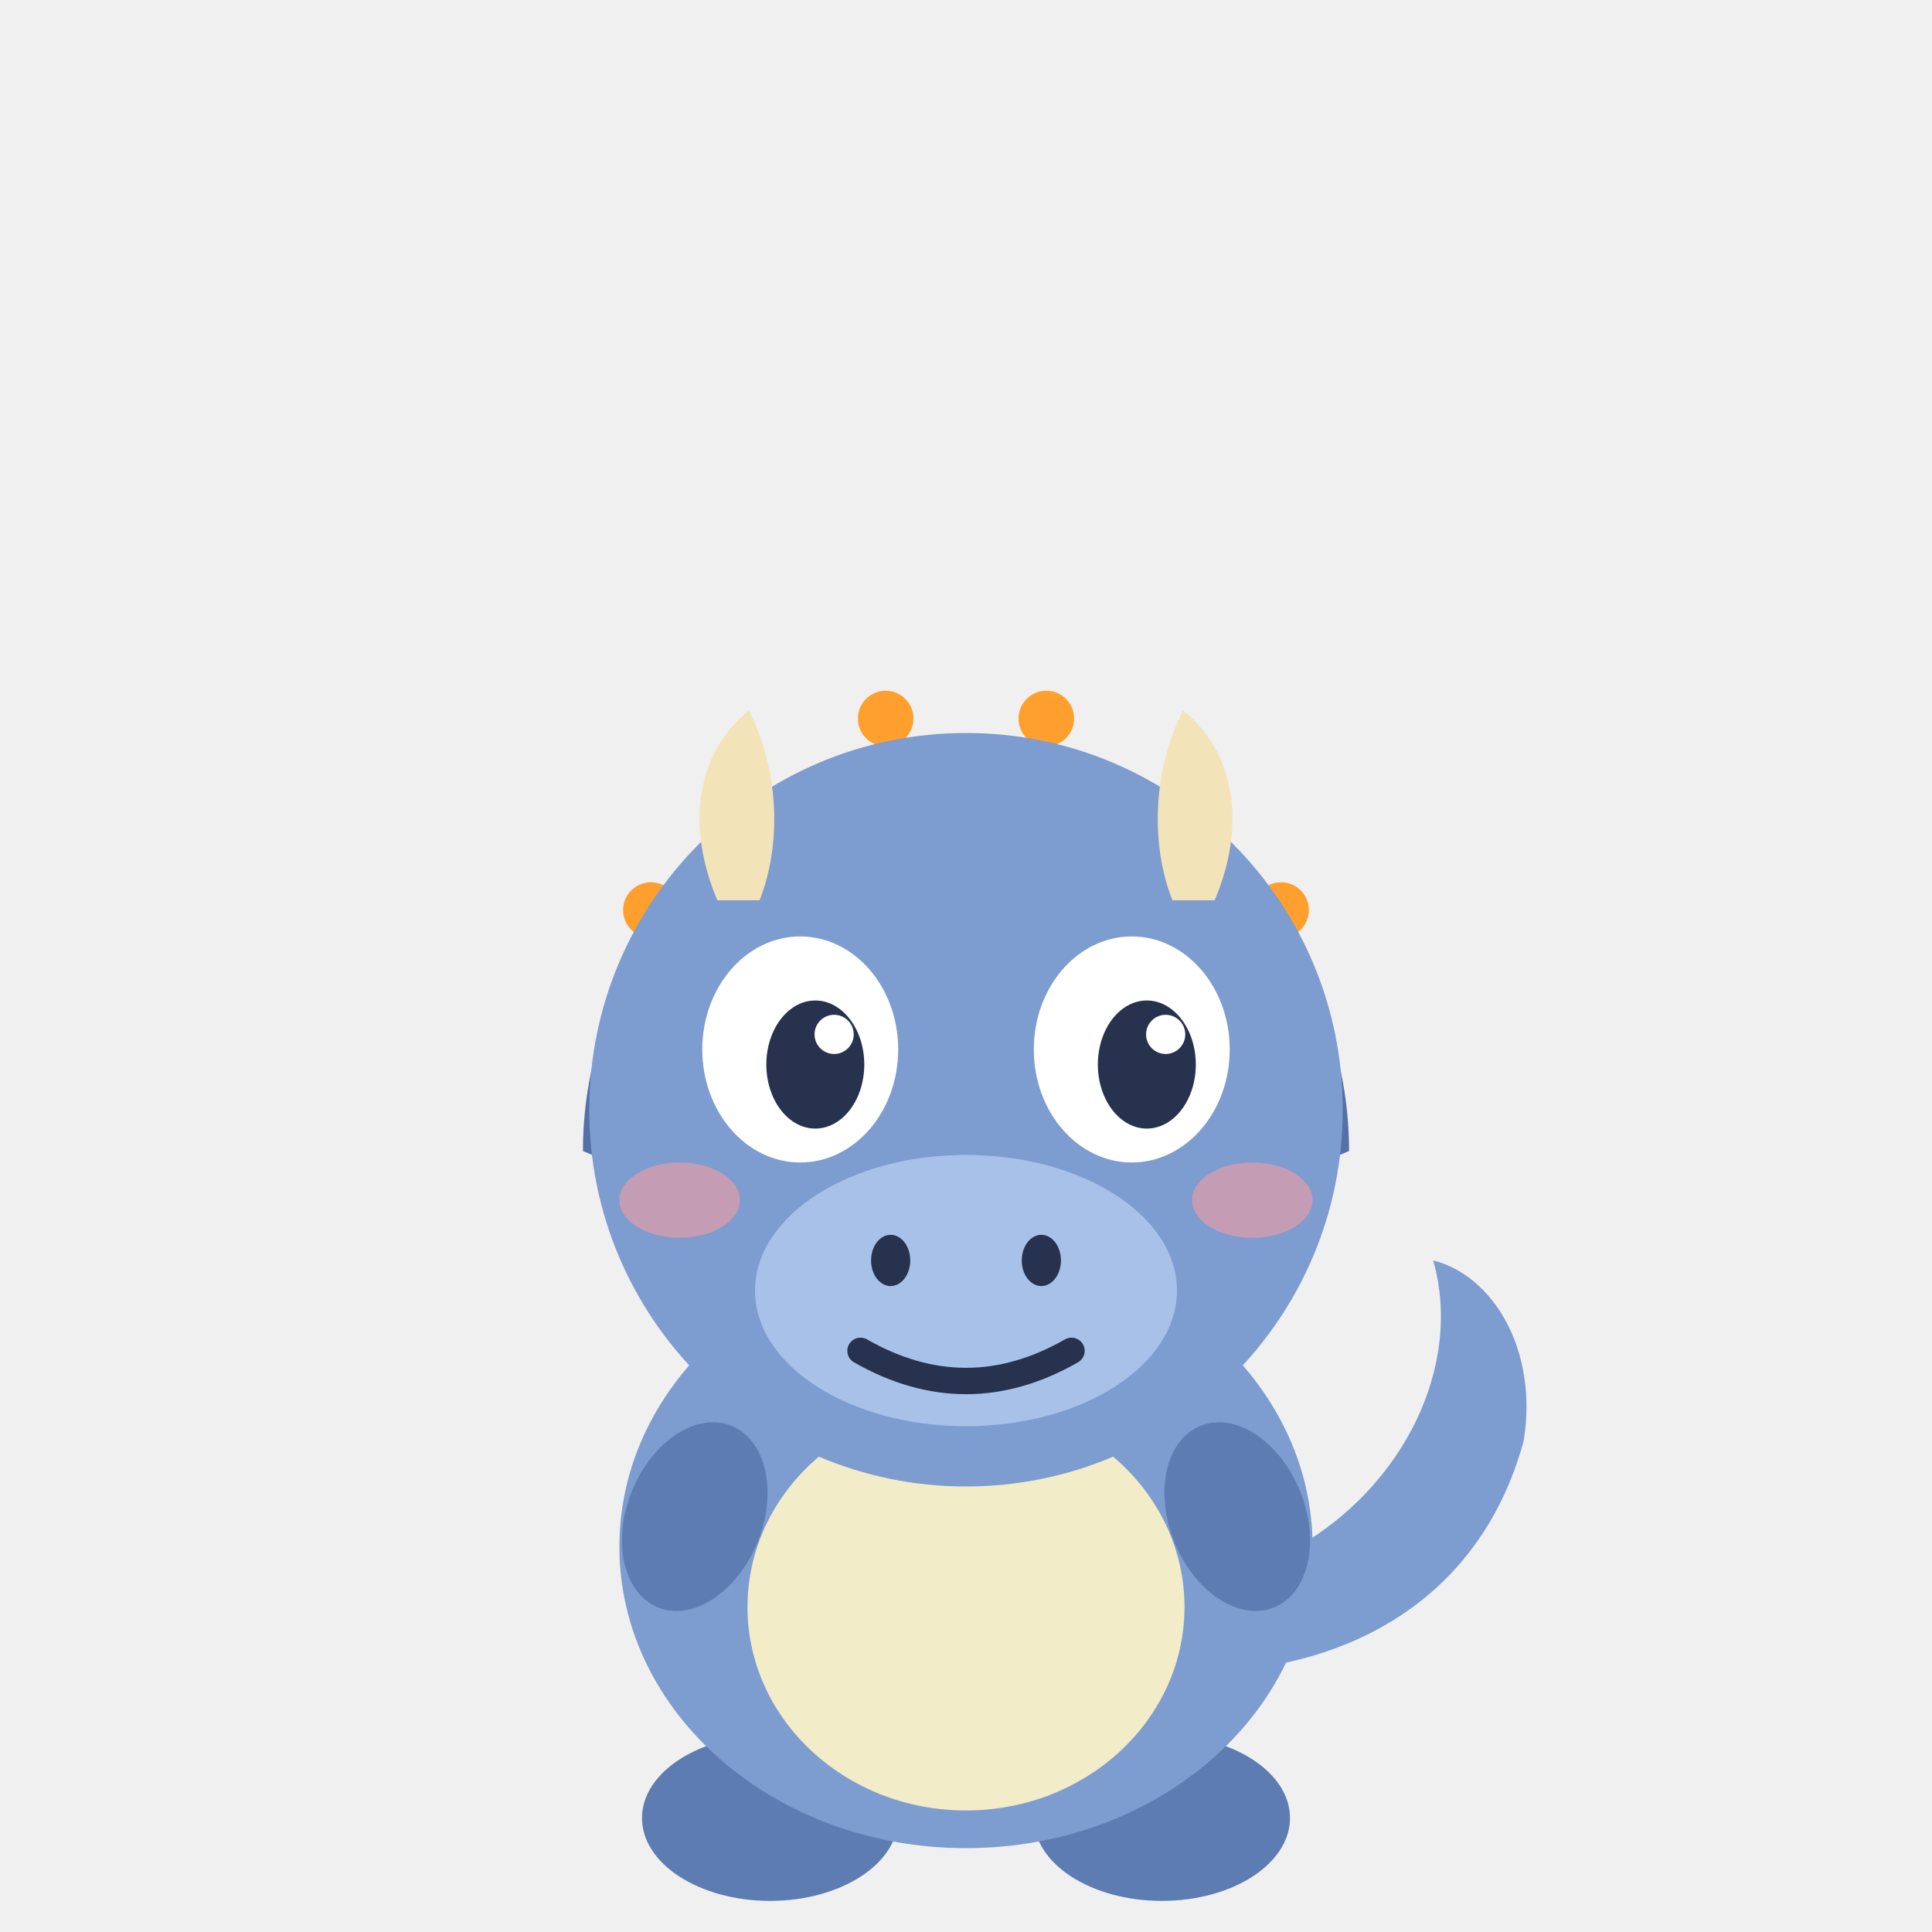
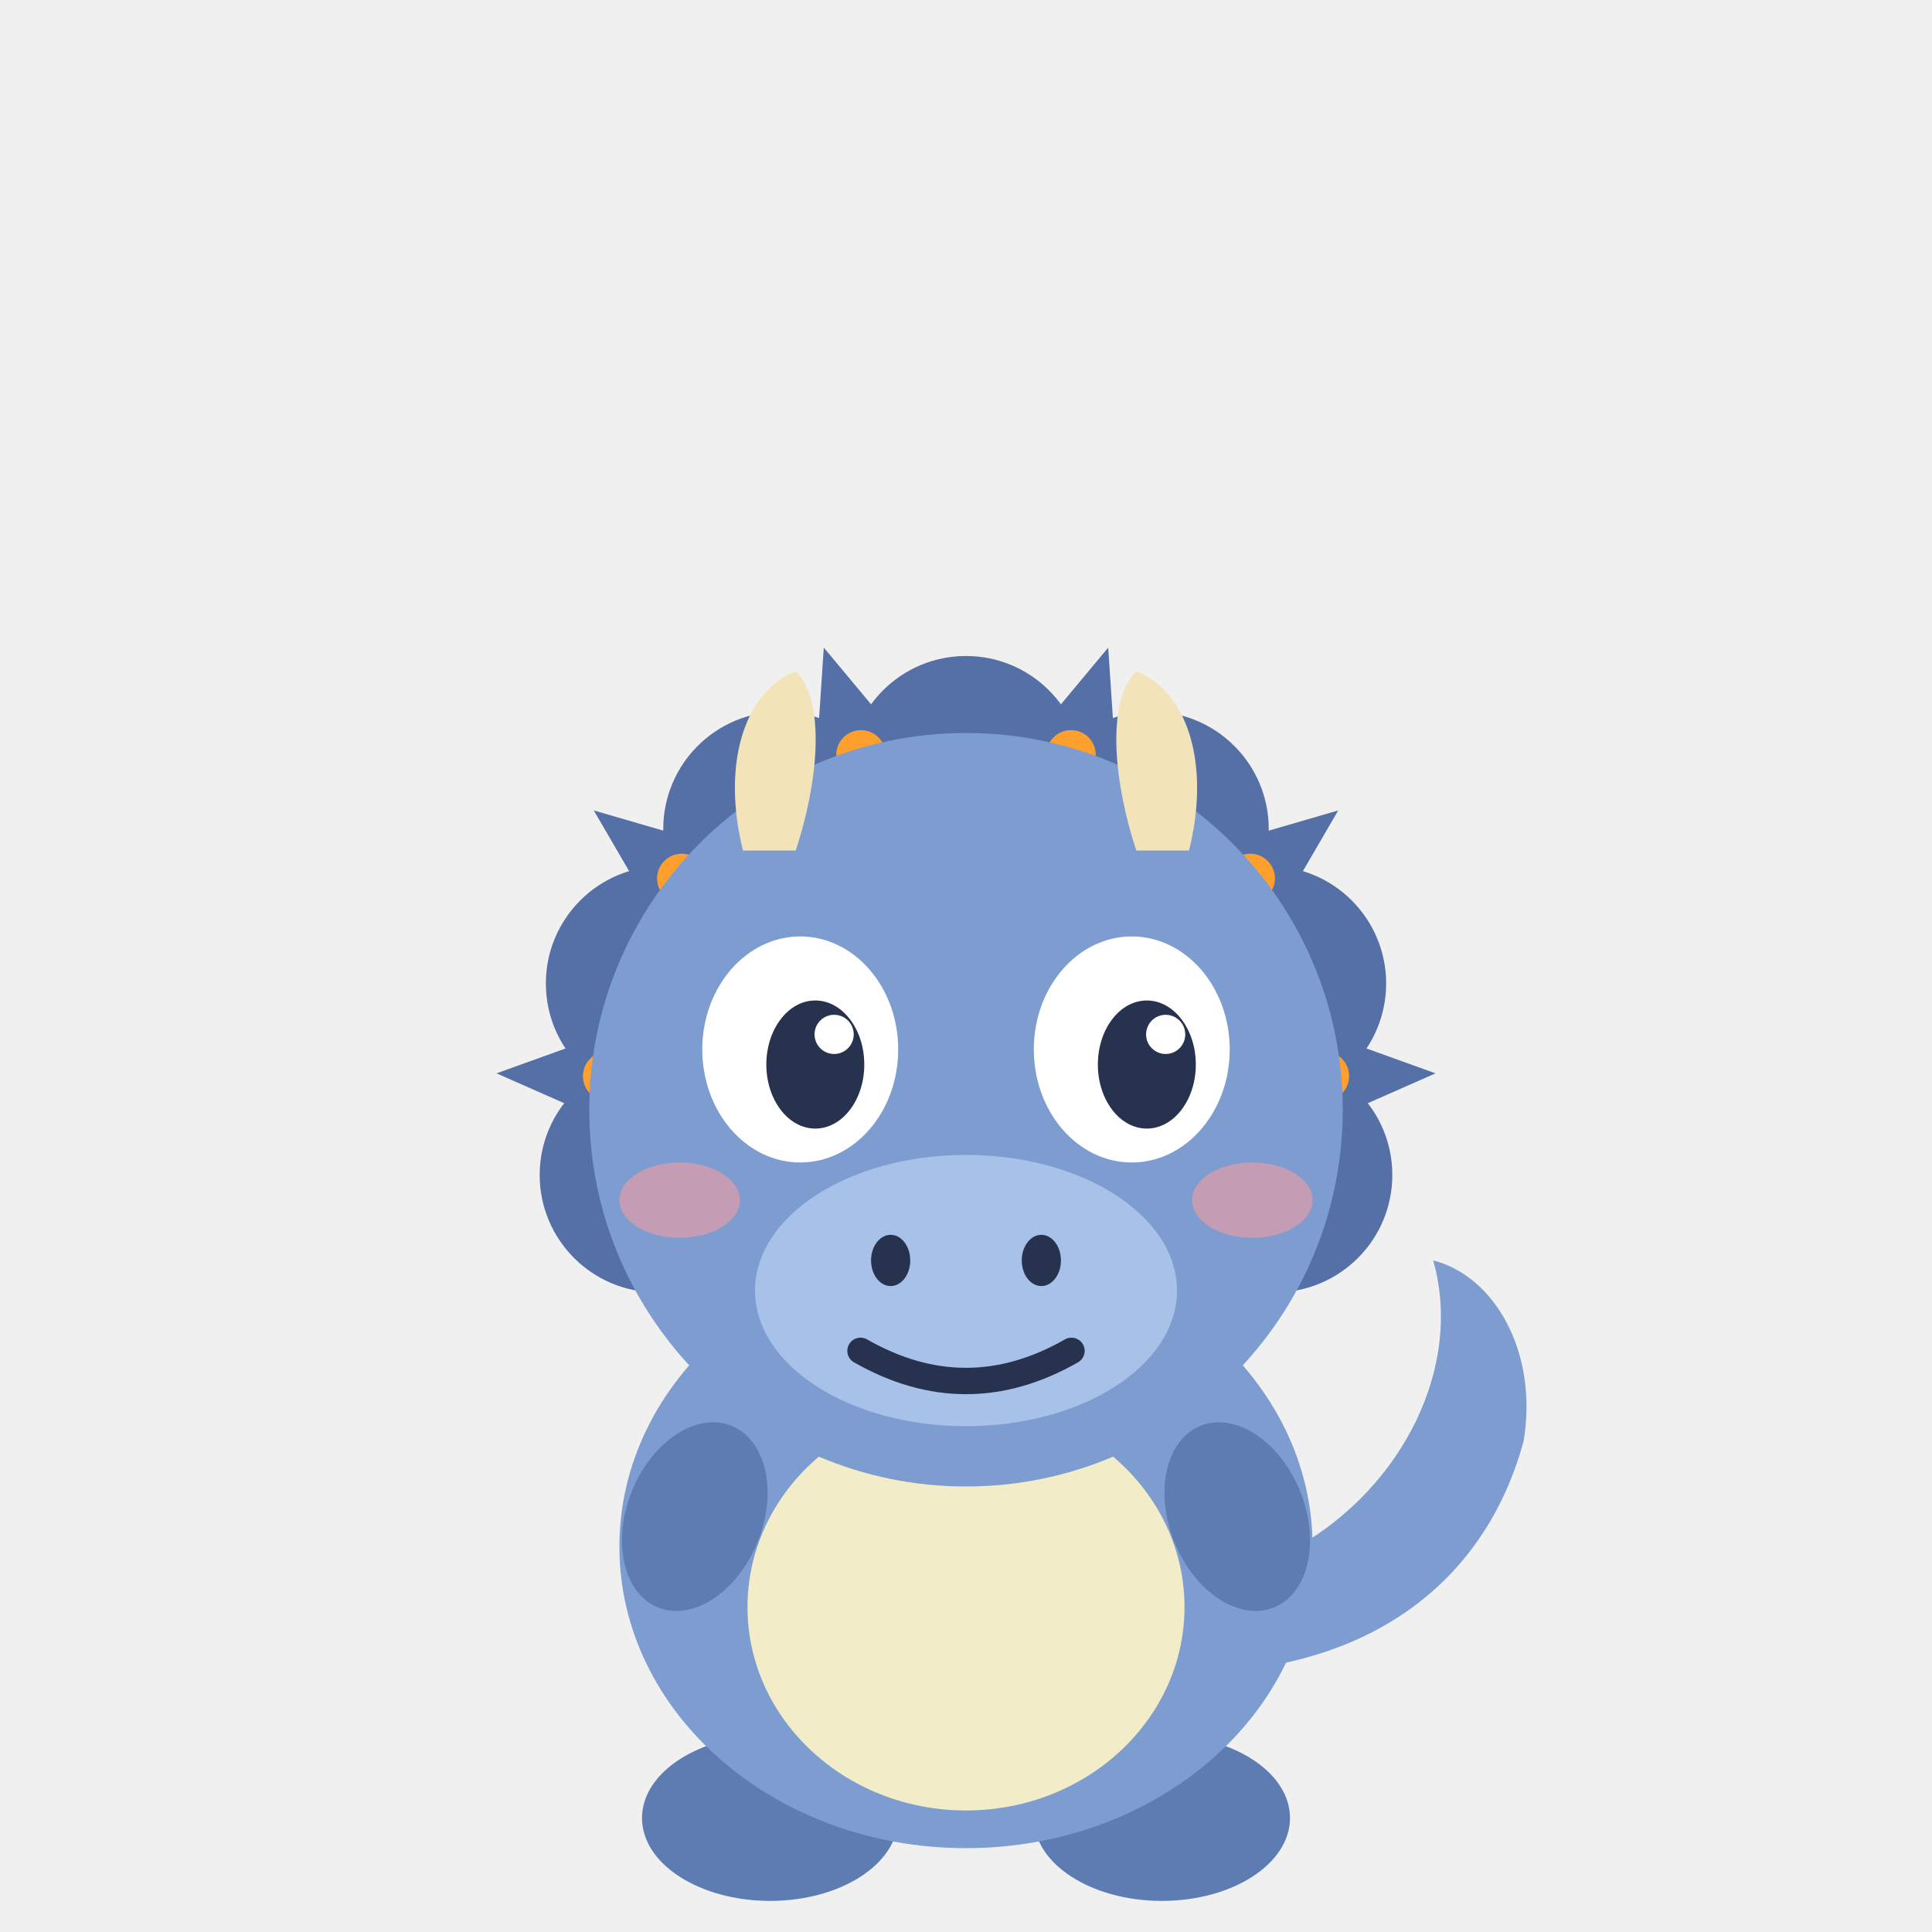
<svg xmlns="http://www.w3.org/2000/svg" viewBox="0 0 200 200" width="200" height="200">
  <g id="pet" transform="translate(100,196) scale(0.78) translate(-100,-196)">
    <path id="tail" d="M118,166 C148,170 168,158 174,136 C176,124 170,114 162,112 C166,126 158,142 144,150 C134,156 124,158 116,156 Z" fill="#7d9cd0" />
    <ellipse id="footL" cx="74" cy="186" rx="17" ry="11" fill="#5d7cb1" />
    <ellipse id="footR" cx="126" cy="186" rx="17" ry="11" fill="#5d7cb1" />
-     <g id="frill" transform="translate(100,86) scale(0.82) translate(-100,-86)">
-       <path d="M38,100 A62,62 0 1 1 162,100 L138,110 L62,110 Z" fill="#5570a6" />
-       <circle cx="49" cy="61" r="4.5" fill="#ff9f2e" />
-       <circle cx="64" cy="41" r="4.5" fill="#ff9f2e" />
-       <circle cx="87" cy="30" r="4.5" fill="#ff9f2e" />
-       <circle cx="113" cy="30" r="4.5" fill="#ff9f2e" />
-       <circle cx="136" cy="41" r="4.5" fill="#ff9f2e" />
-       <circle cx="151" cy="61" r="4.5" fill="#ff9f2e" />
+     <g id="frill" transform="translate(100,90) scale(0.82) translate(-100,-90)">
+       <g transform="translate(37,87) rotate(-88)">
+         <path d="M-6,2 L0,-13 L6,2 Z" fill="#5570a6" />
+       </g>
+       <g transform="translate(50,52) rotate(-52)">
+         <path d="M-6,2 L0,-13 L6,2 Z" fill="#5570a6" />
+       </g>
+       <g transform="translate(81,30) rotate(-18)">
+         <path d="M-6,2 L0,-13 L6,2 Z" fill="#5570a6" />
+       </g>
+       <g transform="translate(119,30) rotate(18)">
+         <path d="M-6,2 L0,-13 L6,2 Z" fill="#5570a6" />
+       </g>
+       <g transform="translate(150,52) rotate(52)">
+         <path d="M-6,2 L0,-13 L6,2 Z" fill="#5570a6" />
+       </g>
+       <g transform="translate(163,87) rotate(88)">
+         <path d="M-6,2 L0,-13 L6,2 Z" fill="#5570a6" />
+       </g>
+       <circle cx="50" cy="103" r="19" fill="#5570a6" />
+       <circle cx="51" cy="72" r="19" fill="#5570a6" />
+       <circle cx="70" cy="47" r="19" fill="#5570a6" />
+       <circle cx="100" cy="38" r="19" fill="#5570a6" />
+       <circle cx="130" cy="47" r="19" fill="#5570a6" />
+       <circle cx="149" cy="72" r="19" fill="#5570a6" />
+       <circle cx="150" cy="103" r="19" fill="#5570a6" />
+       <circle cx="42" cy="87" r="4" fill="#ff9f2e" />
+       <circle cx="54" cy="55" r="4" fill="#ff9f2e" />
+       <circle cx="83" cy="35" r="4" fill="#ff9f2e" />
+       <circle cx="117" cy="35" r="4" fill="#ff9f2e" />
+       <circle cx="146" cy="55" r="4" fill="#ff9f2e" />
+       <circle cx="158" cy="87" r="4" fill="#ff9f2e" />
    </g>
    <ellipse id="body" cx="100" cy="150" rx="46" ry="40" fill="#7d9cd0" />
    <ellipse id="belly" cx="100" cy="158" rx="29" ry="27" fill="#f2ecc8" />
+     <circle cx="63" cy="144" r="4.5" fill="#5d7cb1" id="bodyDotL" />
+     <circle cx="137" cy="144" r="4.5" fill="#5d7cb1" id="bodyDotR" />
    <ellipse id="armL" cx="64" cy="146" rx="9" ry="13" transform="rotate(22 64 146)" fill="#5d7cb1" />
    <ellipse id="armR" cx="136" cy="146" rx="9" ry="13" transform="rotate(-22 136 146)" fill="#5d7cb1" />
    <circle id="head" cx="100" cy="92" r="50" fill="#7d9cd0" />
-     <g id="hornL" transform="translate(74,60) scale(0.7) translate(-74,-60)">
-       <path d="M64,66 C58,52 60,38 70,30 C76,42 76,56 72,66 Z" fill="#f2e3b8" />
+     <g id="hornL" transform="translate(76,52) scale(0.7) translate(-76,-52)">
+       <path d="M68,60 C64,44 68,30 78,26 C84,32 82,48 78,60 Z" fill="#f2e3b8" />
    </g>
-     <g id="hornR" transform="translate(126,60) scale(0.7) translate(-126,-60)">
-       <path d="M136,66 C142,52 140,38 130,30 C124,42 124,56 128,66 Z" fill="#f2e3b8" />
+     <g id="hornR" transform="translate(124,52) scale(0.7) translate(-124,-52)">
+       <path d="M132,60 C136,44 132,30 122,26 C116,32 118,48 122,60 Z" fill="#f2e3b8" />
    </g>
    <ellipse id="muzzle" cx="100" cy="116" rx="28" ry="18" fill="#a8c1e8" />
    <ellipse cx="90" cy="112" rx="2.6" ry="3.4" fill="#26324e" />
    <ellipse cx="110" cy="112" rx="2.6" ry="3.4" fill="#26324e" />
    <path id="mouth" d="M86,124 Q100,132 114,124" fill="none" stroke="#26324e" stroke-width="3.5" stroke-linecap="round" />
    <g id="eyeL">
      <ellipse cx="78" cy="84" rx="13.0" ry="15.0" fill="#ffffff" />
      <ellipse cx="80" cy="86" rx="6.5" ry="8.5" fill="#26324e" />
      <circle cx="82.5" cy="82" r="2.6" fill="#ffffff" />
    </g>
    <g id="eyeR">
      <ellipse cx="122" cy="84" rx="13.0" ry="15.0" fill="#ffffff" />
      <ellipse cx="124" cy="86" rx="6.5" ry="8.5" fill="#26324e" />
      <circle cx="126.5" cy="82" r="2.6" fill="#ffffff" />
    </g>
    <ellipse id="cheekL" cx="62" cy="104" rx="8" ry="5" fill="#ff9c9c" opacity="0.55" />
    <ellipse id="cheekR" cx="138" cy="104" rx="8" ry="5" fill="#ff9c9c" opacity="0.55" />
  </g>
</svg>
